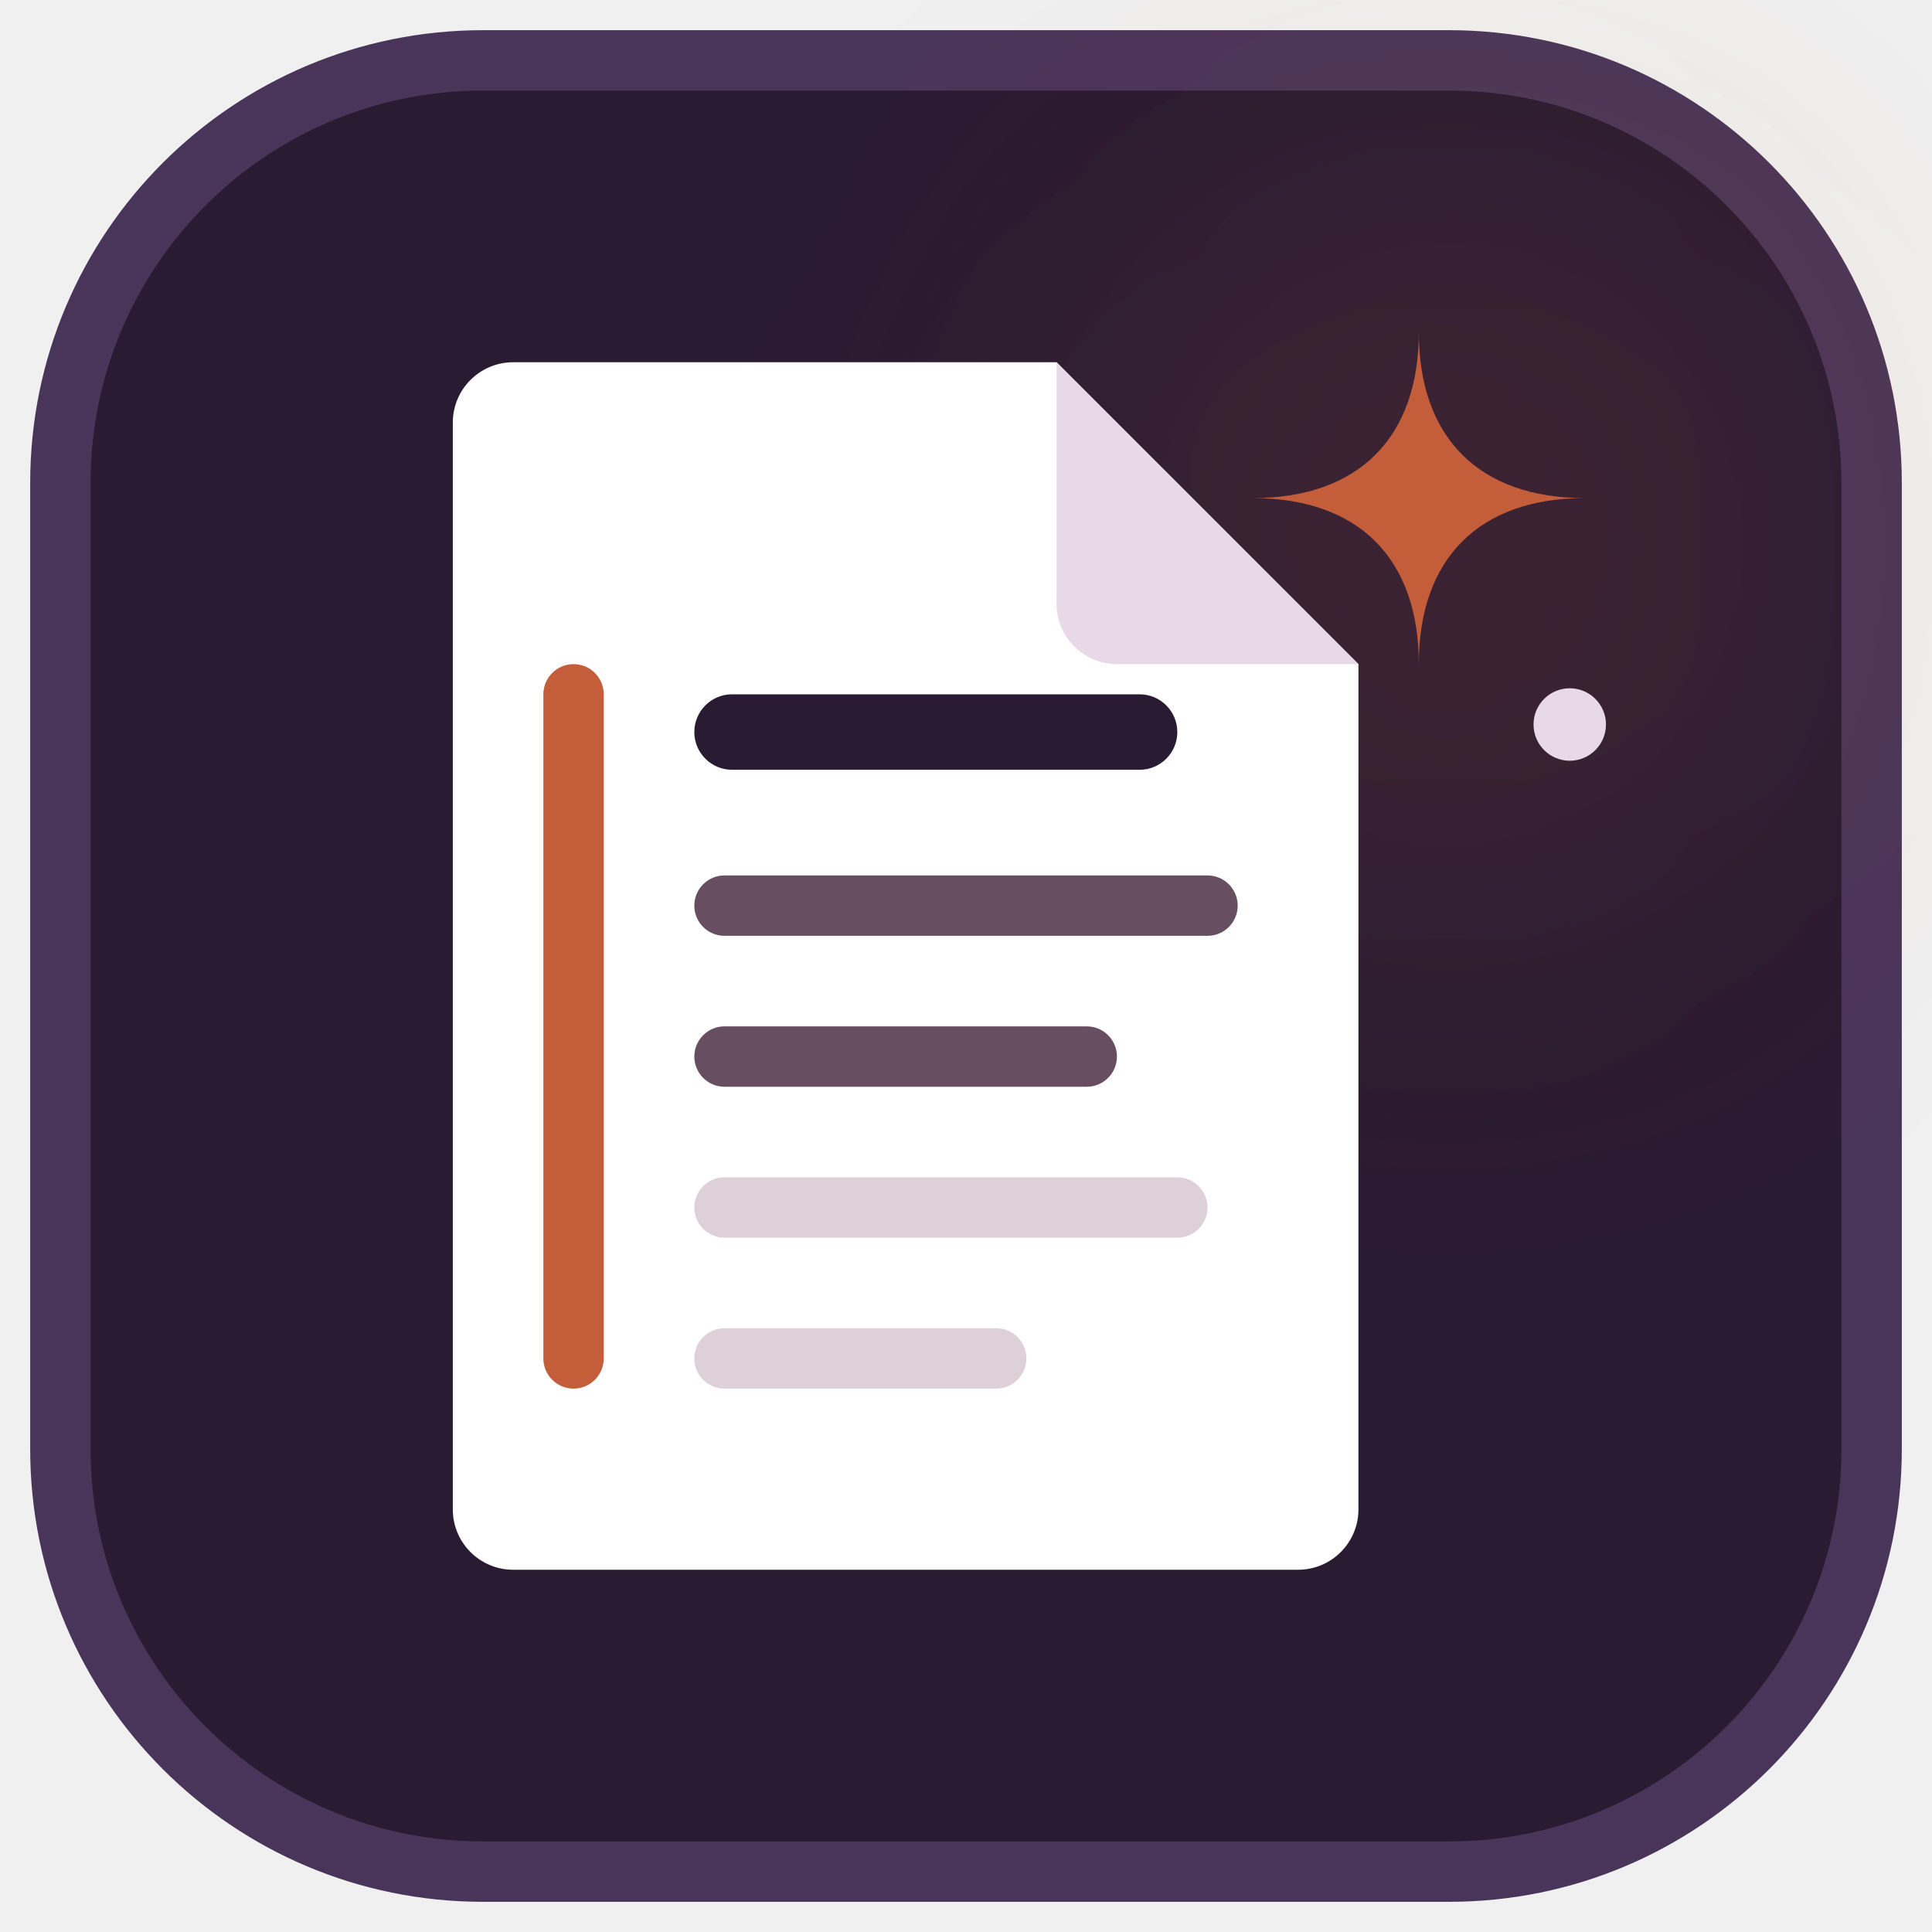
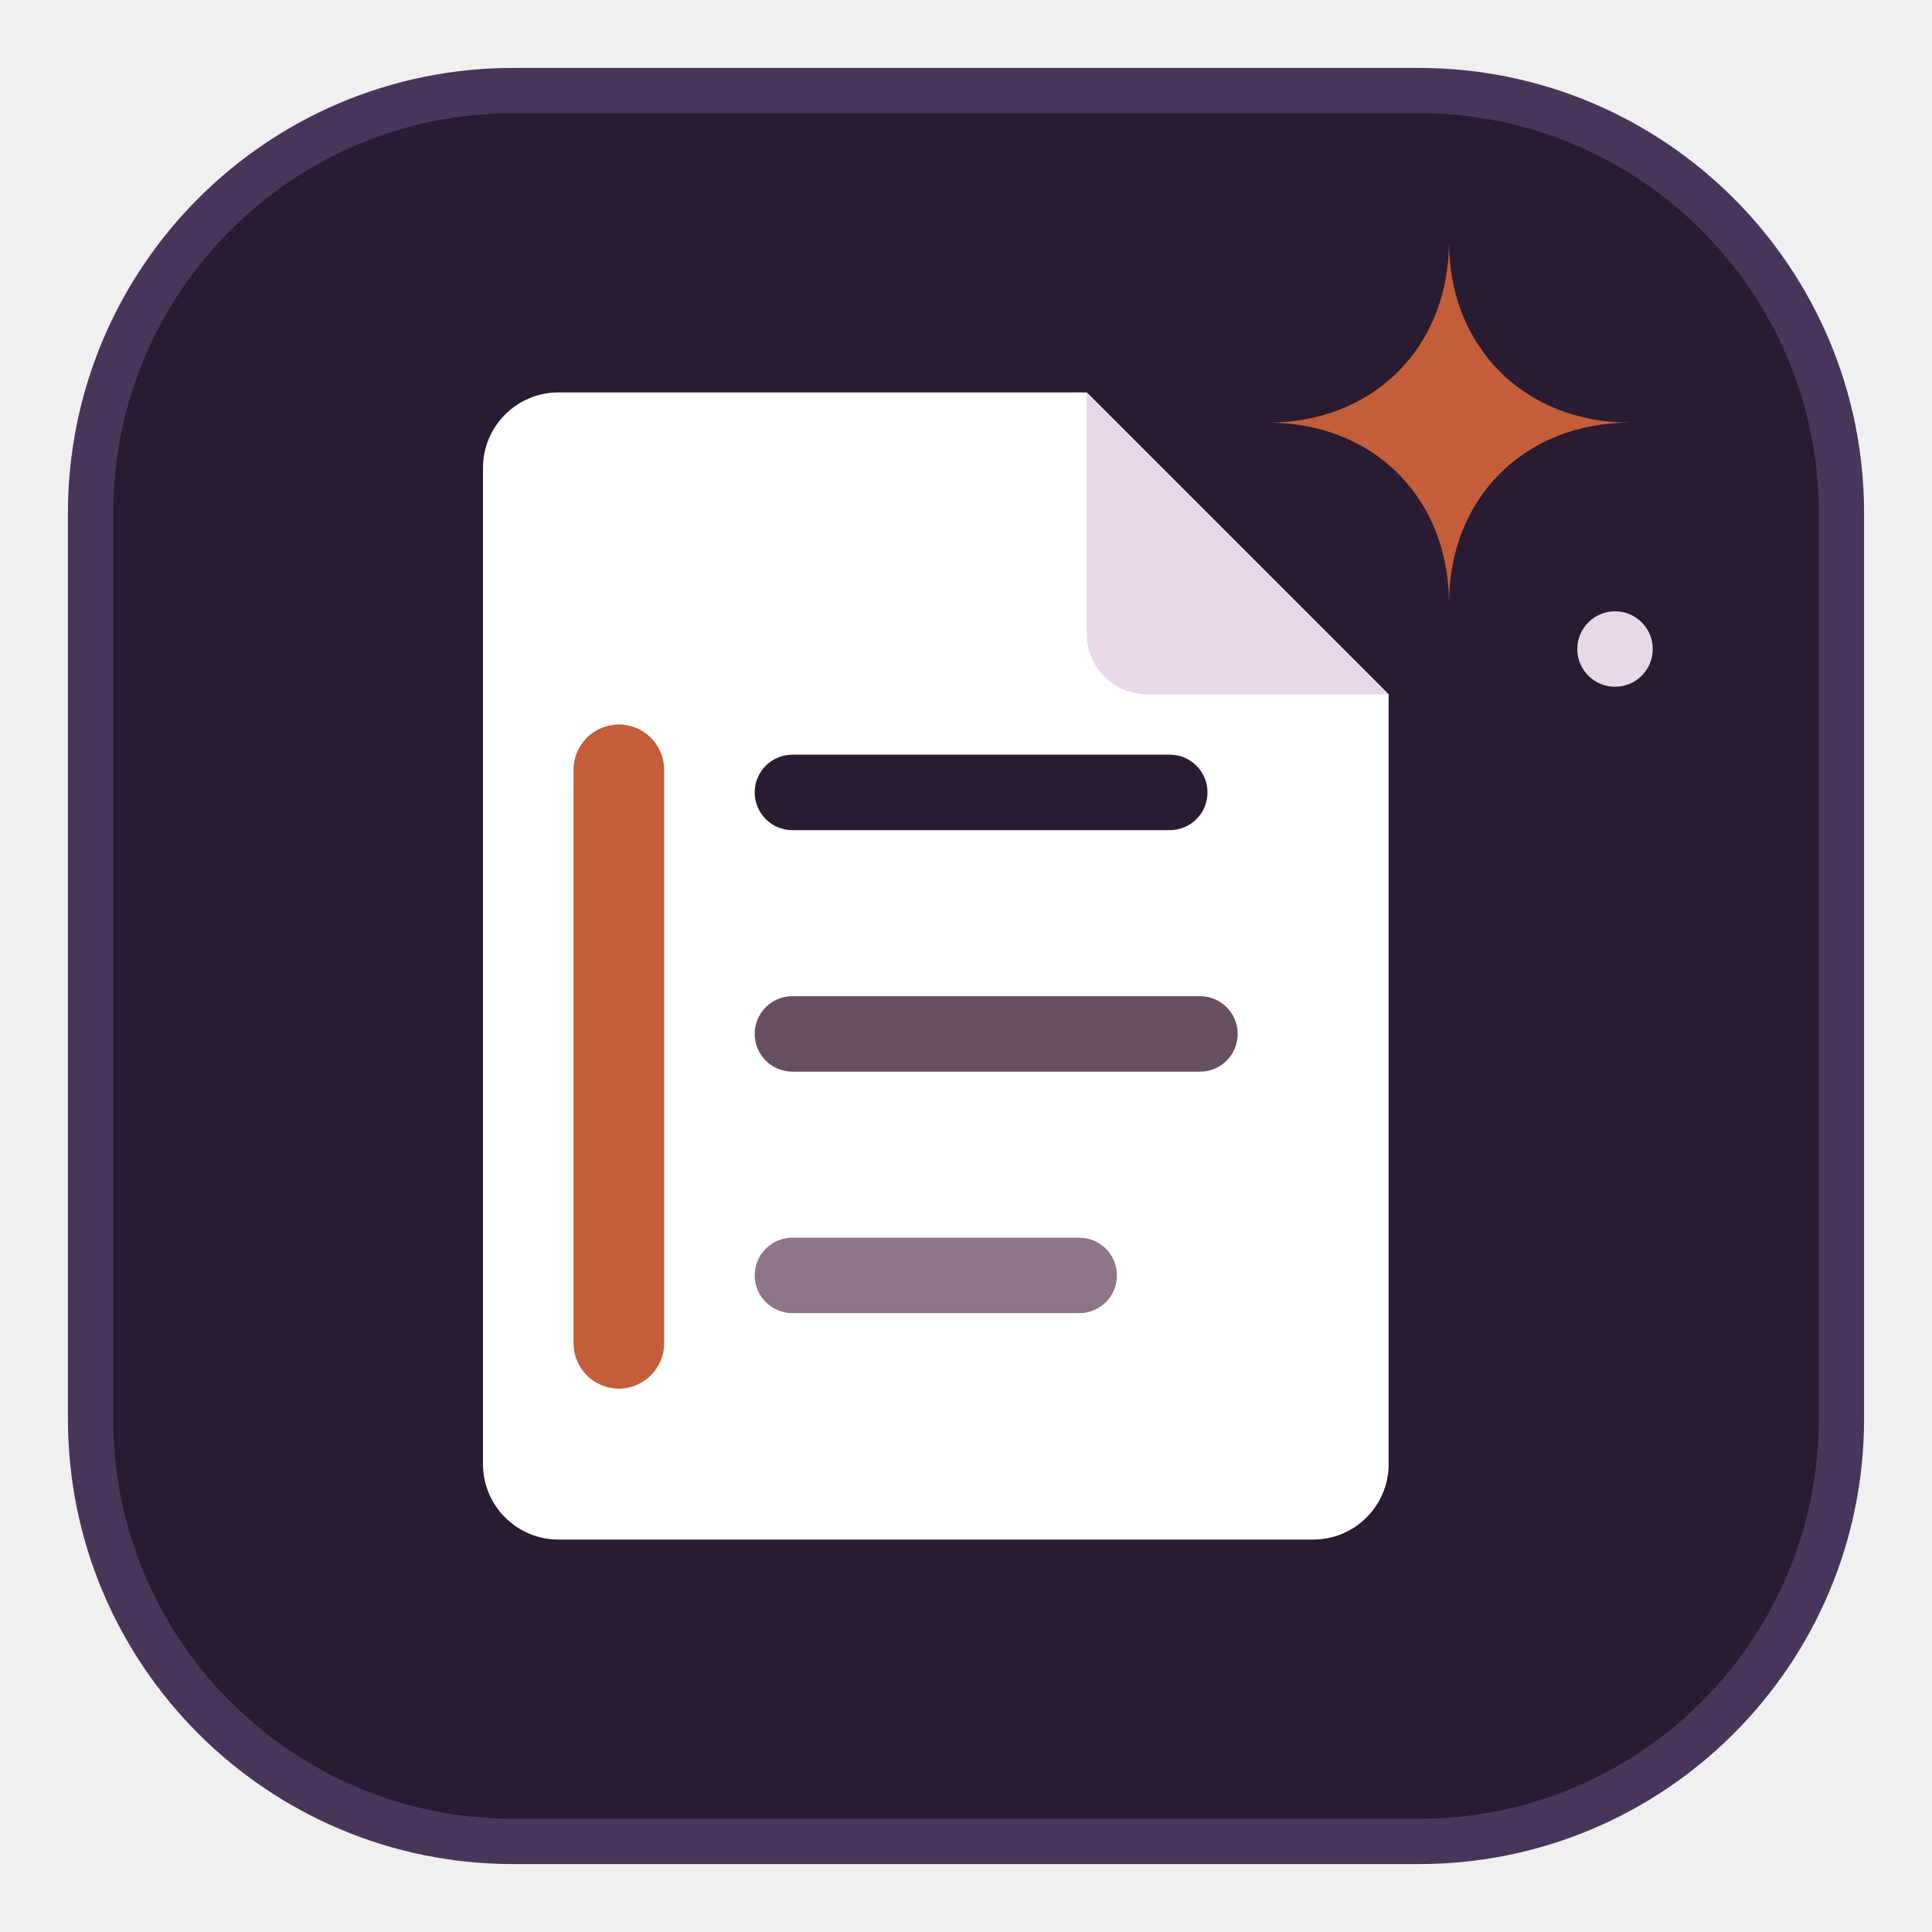
<svg xmlns="http://www.w3.org/2000/svg" viewBox="0 0 64 64" width="64" height="64" fill="none">
-   <rect x="2" y="2" width="60" height="60" rx="14" fill="#291B32" stroke="#4A355A" stroke-width="2" />
-   <circle cx="48" cy="18" r="14" fill="#C45D39" fill-opacity="0.12" filter="blur(6px)" />
-   <path d="M15 14C15 12.895 15.895 12 17 12H35L45 22V50C45 51.105 44.105 52 43 52H17C15.895 52 15 51.105 15 50V14Z" fill="#FFFFFF" />
-   <path d="M35 12V20C35 21.105 35.895 22 37 22H45L35 12Z" fill="#E8D9E8" />
-   <rect x="18" y="22" width="2" height="24" rx="1" fill="#C45D39" />
-   <rect x="23" y="23" width="16" height="2.5" rx="1.25" fill="#291B32" />
-   <rect x="23" y="29" width="18" height="2" rx="1" fill="#674E61" />
-   <rect x="23" y="34" width="14" height="2" rx="1" fill="#674E61" />
-   <rect x="23" y="39" width="17" height="2" rx="1" fill="#DDD0D7" />
-   <rect x="23" y="44" width="11" height="2" rx="1" fill="#DDD0D7" />
-   <path d="M47 11C47 14.5 49 16.5 52.5 16.5C49 16.5 47 18.5 47 22C47 18.5 45 16.5 41.5 16.5C45 16.5 47 14.5 47 11Z" fill="#C45D39" />
-   <circle cx="52" cy="24" r="1.2" fill="#E8D9E8" />
+   <rect x="3" y="3" width="58" height="58" rx="14" fill="#291B32" stroke="#4A355A" stroke-width="1.5" />
+   <path d="M16 15.5C16 14.119 17.119 13 18.5 13H36L46 23V48.5C46 49.881 44.881 51 43.5 51H18.5C17.119 51 16 49.881 16 48.5V15.5Z" fill="#FFFFFF" />
+   <path d="M36 13V21C36 22.105 36.895 23 38 23H46L36 13Z" fill="#E8D9E8" />
+   <rect x="19" y="24" width="3" height="22" rx="1.5" fill="#C45D39" />
+   <rect x="25" y="25" width="15" height="2.5" rx="1.25" fill="#291B32" />
+   <rect x="25" y="33" width="16" height="2.5" rx="1.25" fill="#674E61" />
+   <rect x="25" y="41" width="12" height="2.5" rx="1.25" fill="#8F7589" />
+   <path d="M48 8C48 11.5 50.5 14 54 14C50.5 14 48 16.5 48 20C48 16.5 45.5 14 42 14C45.5 14 48 11.5 48 8Z" fill="#C45D39" />
+   <circle cx="53.5" cy="21.5" r="1.25" fill="#E8D9E8" />
</svg>
